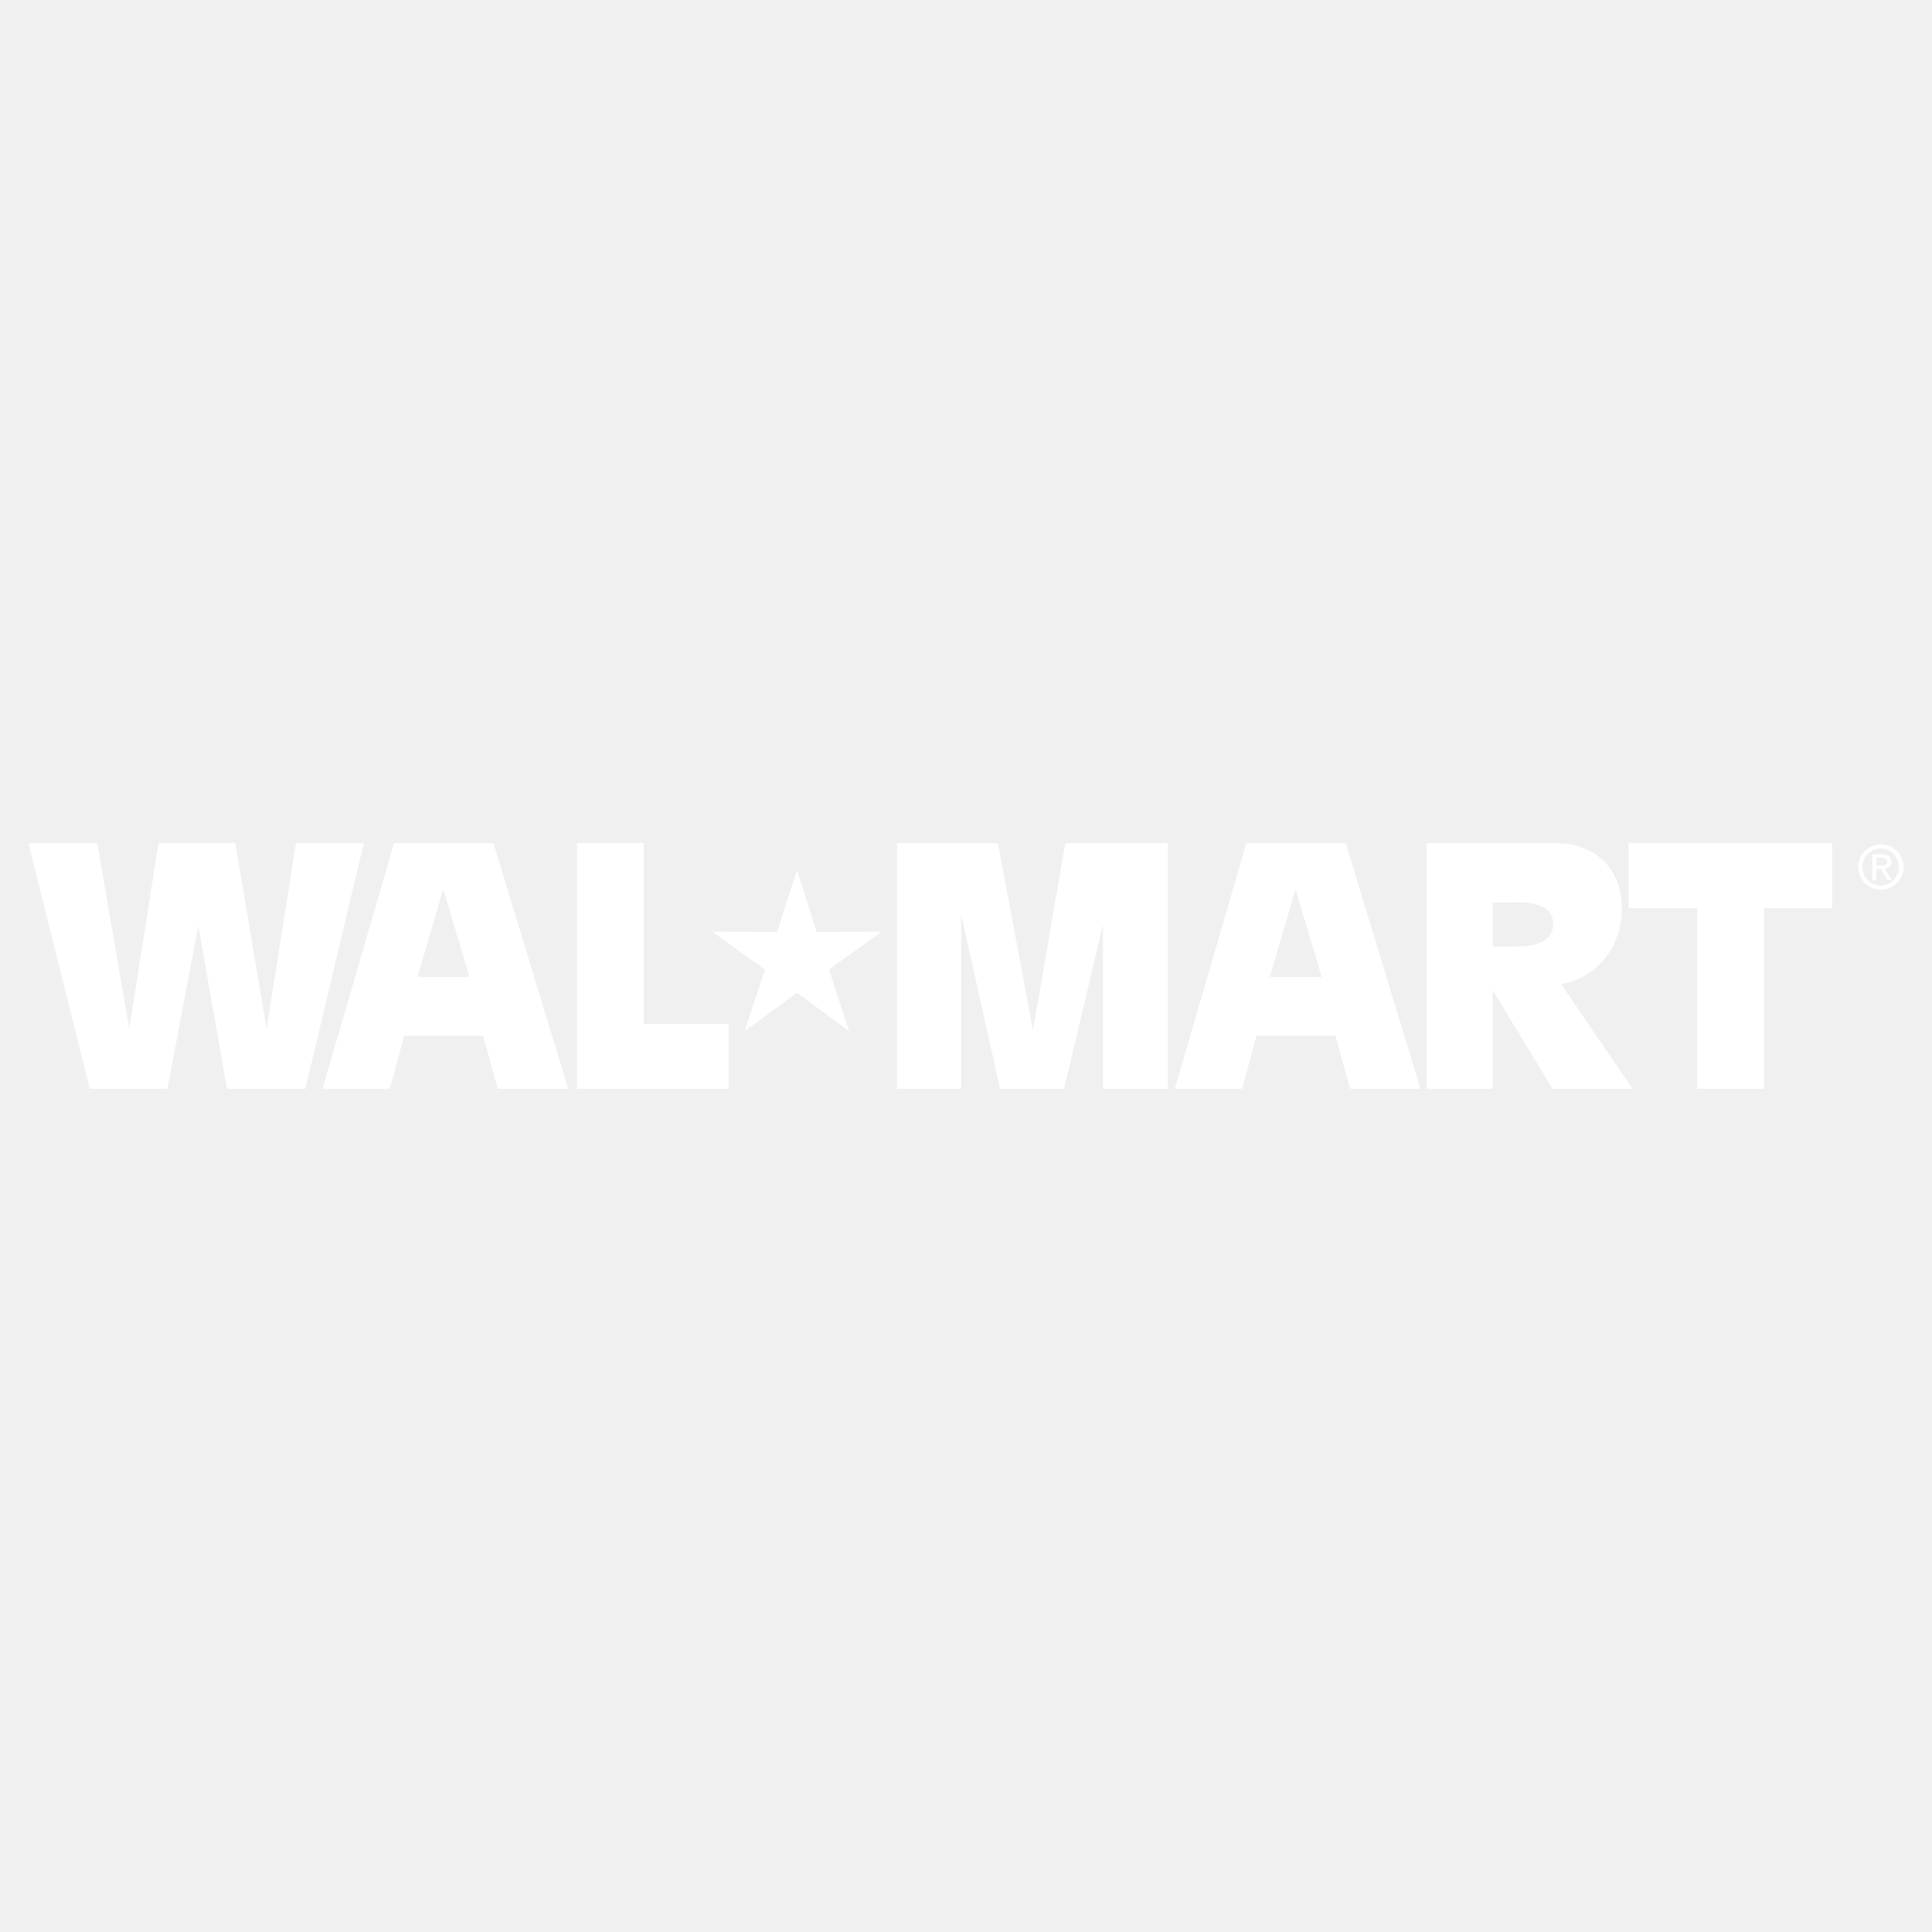
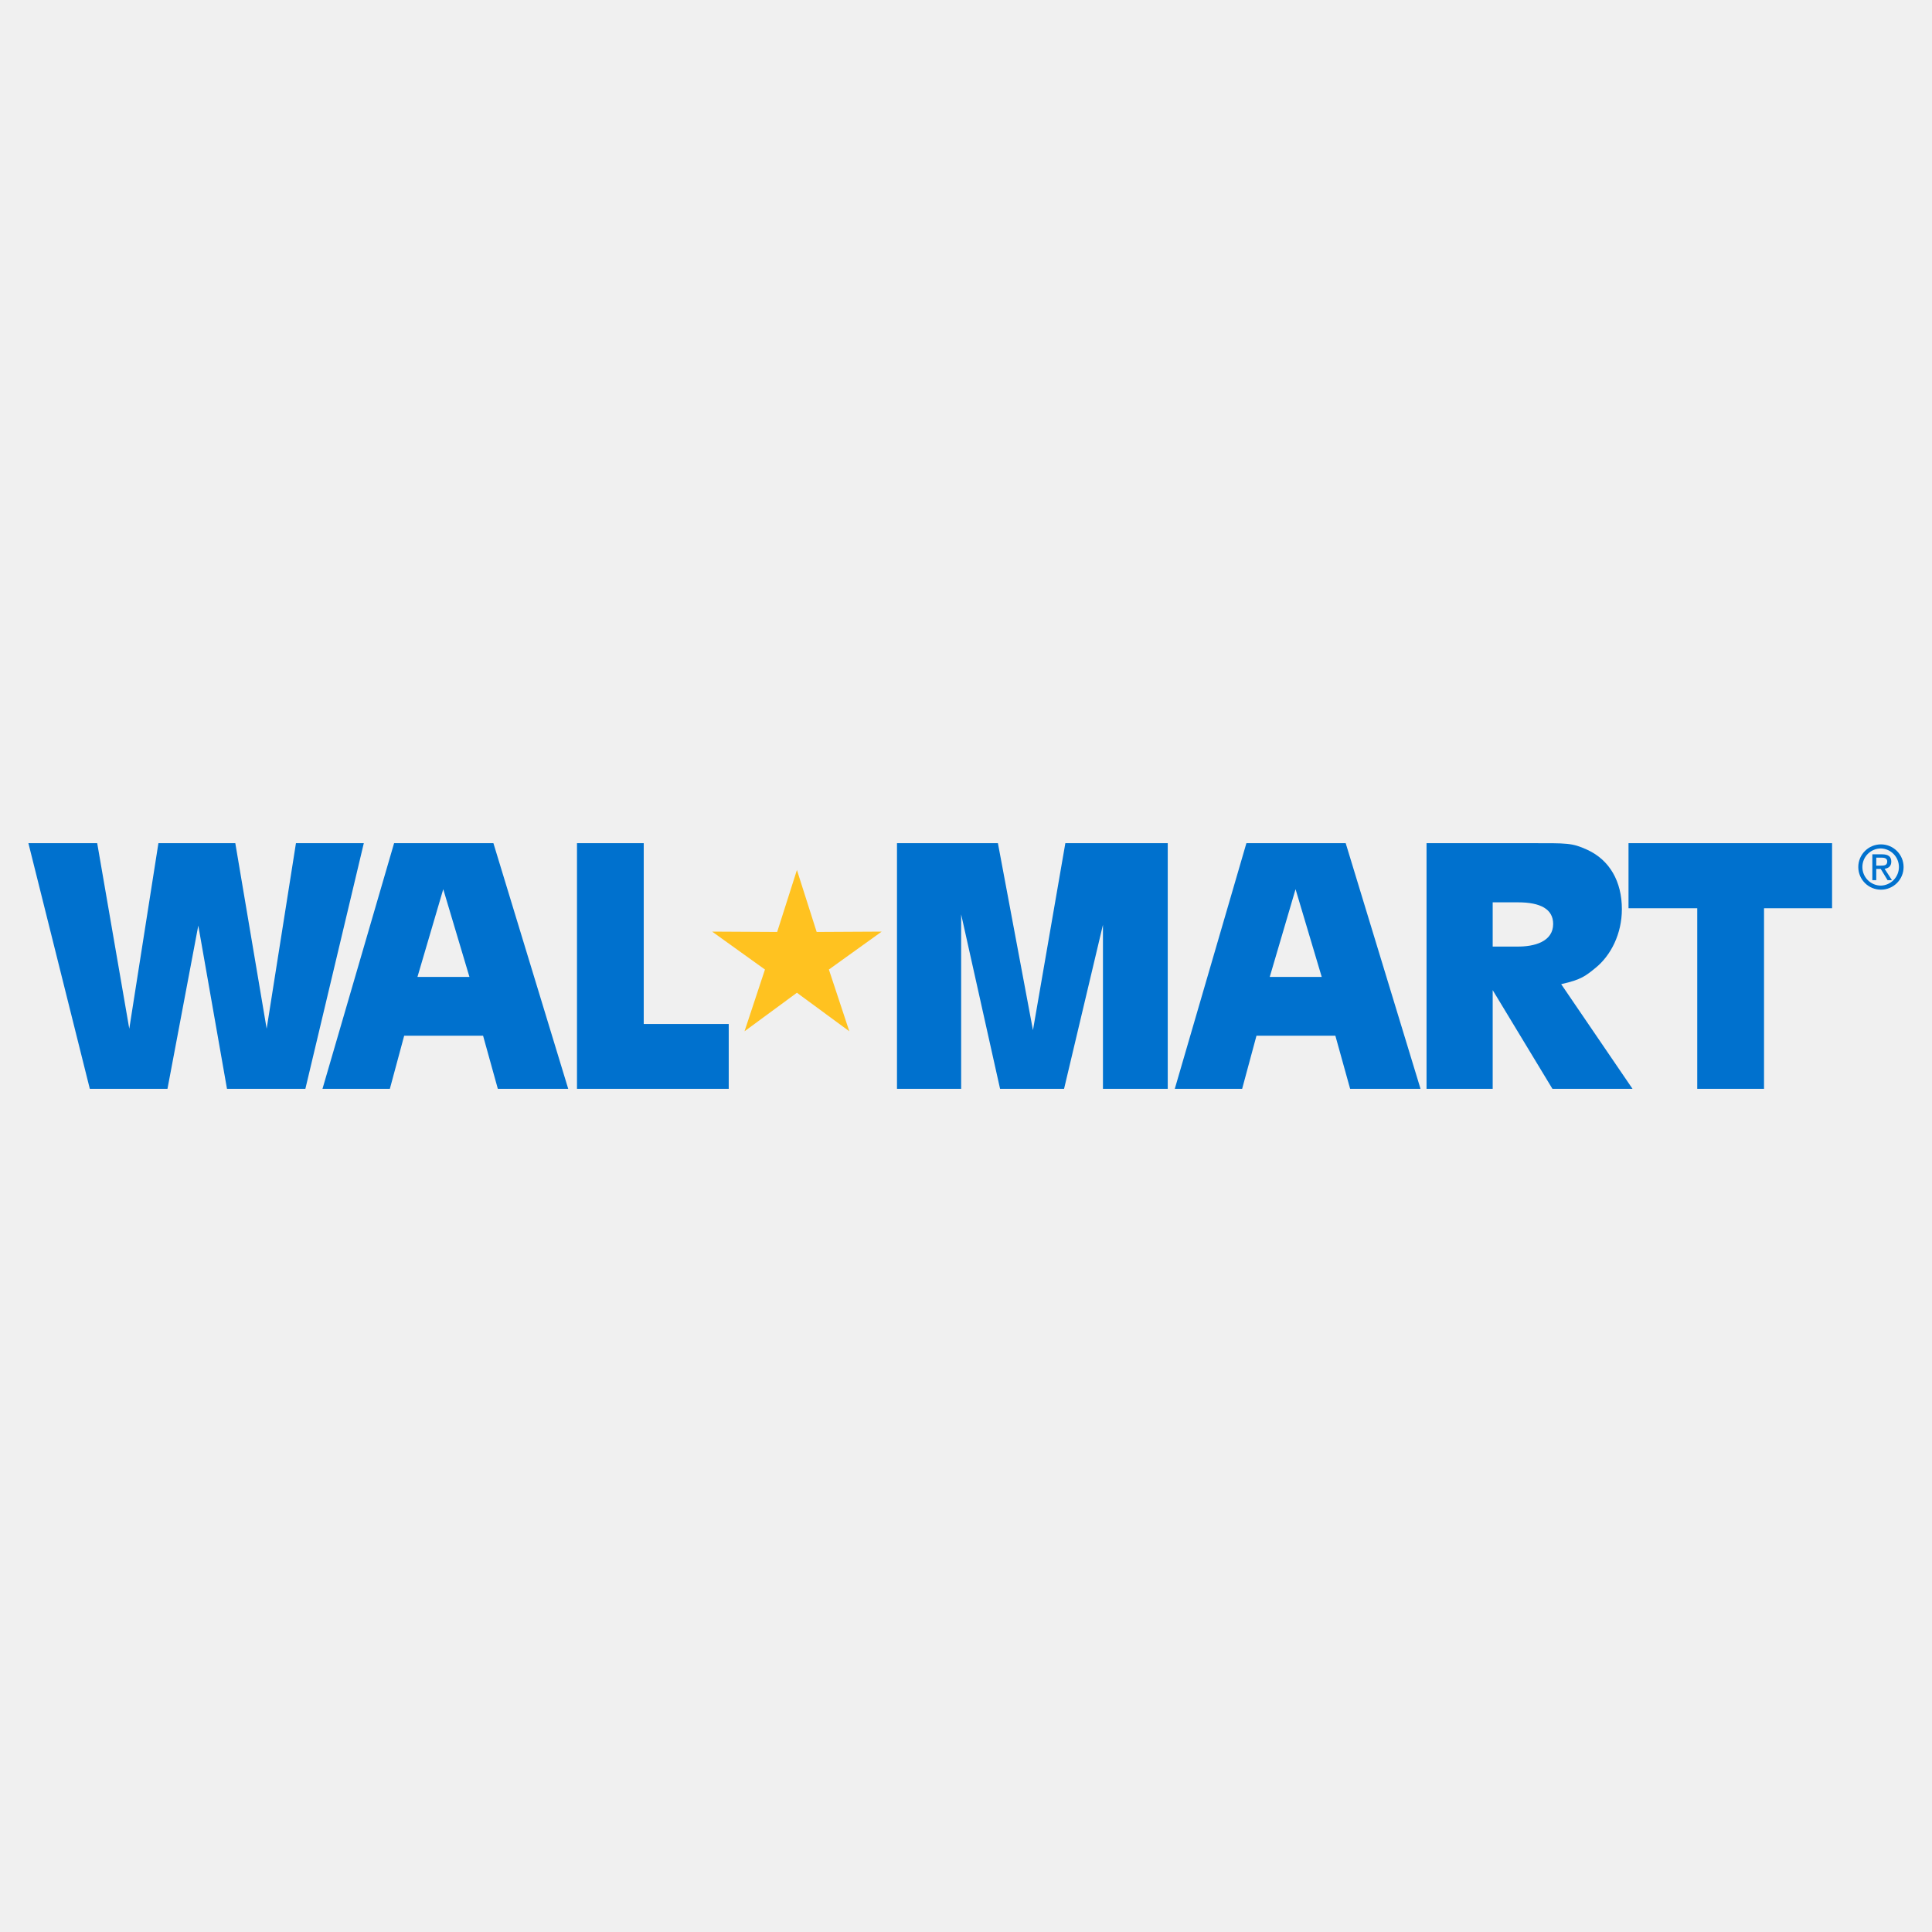
<svg xmlns="http://www.w3.org/2000/svg" role="img" viewBox="0 0 192.756 192.756">
-   <g fill="#fff">
+   <g fill="#0071CE">
    <g fill-rule="evenodd" clip-rule="evenodd">
      <path d="M36.297 84.125h-6.77l-2.923 18.51-3.127-18.51h-7.672l-2.907 18.51-3.2-18.51H2.834l6.127 24.508h7.747l3.076-16.29 2.863 16.29h7.82l5.83-24.508zM64.225 102.166V84.125h-6.659v24.508h15.14v-6.467h-8.481zM116.506 84.125h-10.217l-3.23 18.656-3.497-18.656H89.493v24.508h6.402V91.227l3.882 17.406h6.385l3.879-16.364v16.364h6.465V84.125zM125.359 103.334l-1.43 5.299h-6.721l7.145-24.508h9.908l7.465 24.508h-7.023l-1.473-5.299h-7.871zm6.51-5.865l-2.611-8.754-2.576 8.754h5.187zM142.326 84.125h10.352c3.717 0 4.135-.043 5.68.656 2.244 1.03 3.457 3.171 3.457 5.932 0 2.428-1.08 4.599-2.625 5.85-.955.771-1.408 1.184-3.432 1.625l7.119 10.445h-7.99l-5.961-9.848v9.848h-6.6V84.125zm6.6 5.901v4.413h2.428c1.734.025 3.605-.495 3.605-2.255 0-1.476-1.26-2.158-3.496-2.158h-2.537zM162.477 84.125v6.489h6.857v18.019h6.664V90.614h6.789v-6.489h-20.31z" />
-       <path d="M79.509 86.8l-1.971 6.182-6.488-.035 5.27 3.783-2.039 6.161 5.228-3.844 5.227 3.844-2.038-6.161 5.268-3.783-6.487.035-1.97-6.182z" />
+       <path fill="#FFC220" d="M79.509 86.8l-1.971 6.182-6.488-.035 5.27 3.783-2.039 6.161 5.228-3.844 5.227 3.844-2.038-6.161 5.268-3.783-6.487.035-1.97-6.182z" />
      <path d="M187.662 88.763a2.26 2.26 0 1 1 0-4.52 2.26 2.26 0 0 1 0 4.52zm0-.406a1.855 1.855 0 0 0 0-3.708c-1.024 0-1.852.83-1.852 1.854s.829 1.854 1.852 1.854z" />
      <path d="M187.195 86.695v1.118h-.391v-2.577h.982c.609 0 .908.224.908.732 0 .461-.287.662-.668.71l.734 1.135h-.438l-.68-1.118h-.447zm0-.331h.467c.332 0 .627-.023.627-.419 0-.319-.289-.378-.562-.378h-.531v.797h-.001zM40.325 103.334l-1.429 5.299h-6.722l7.144-24.508h9.91l7.464 24.508h-7.023l-1.472-5.299h-7.872zm6.512-5.865l-2.613-8.754-2.575 8.754h5.188z" />
    </g>
  </g>
</svg>
